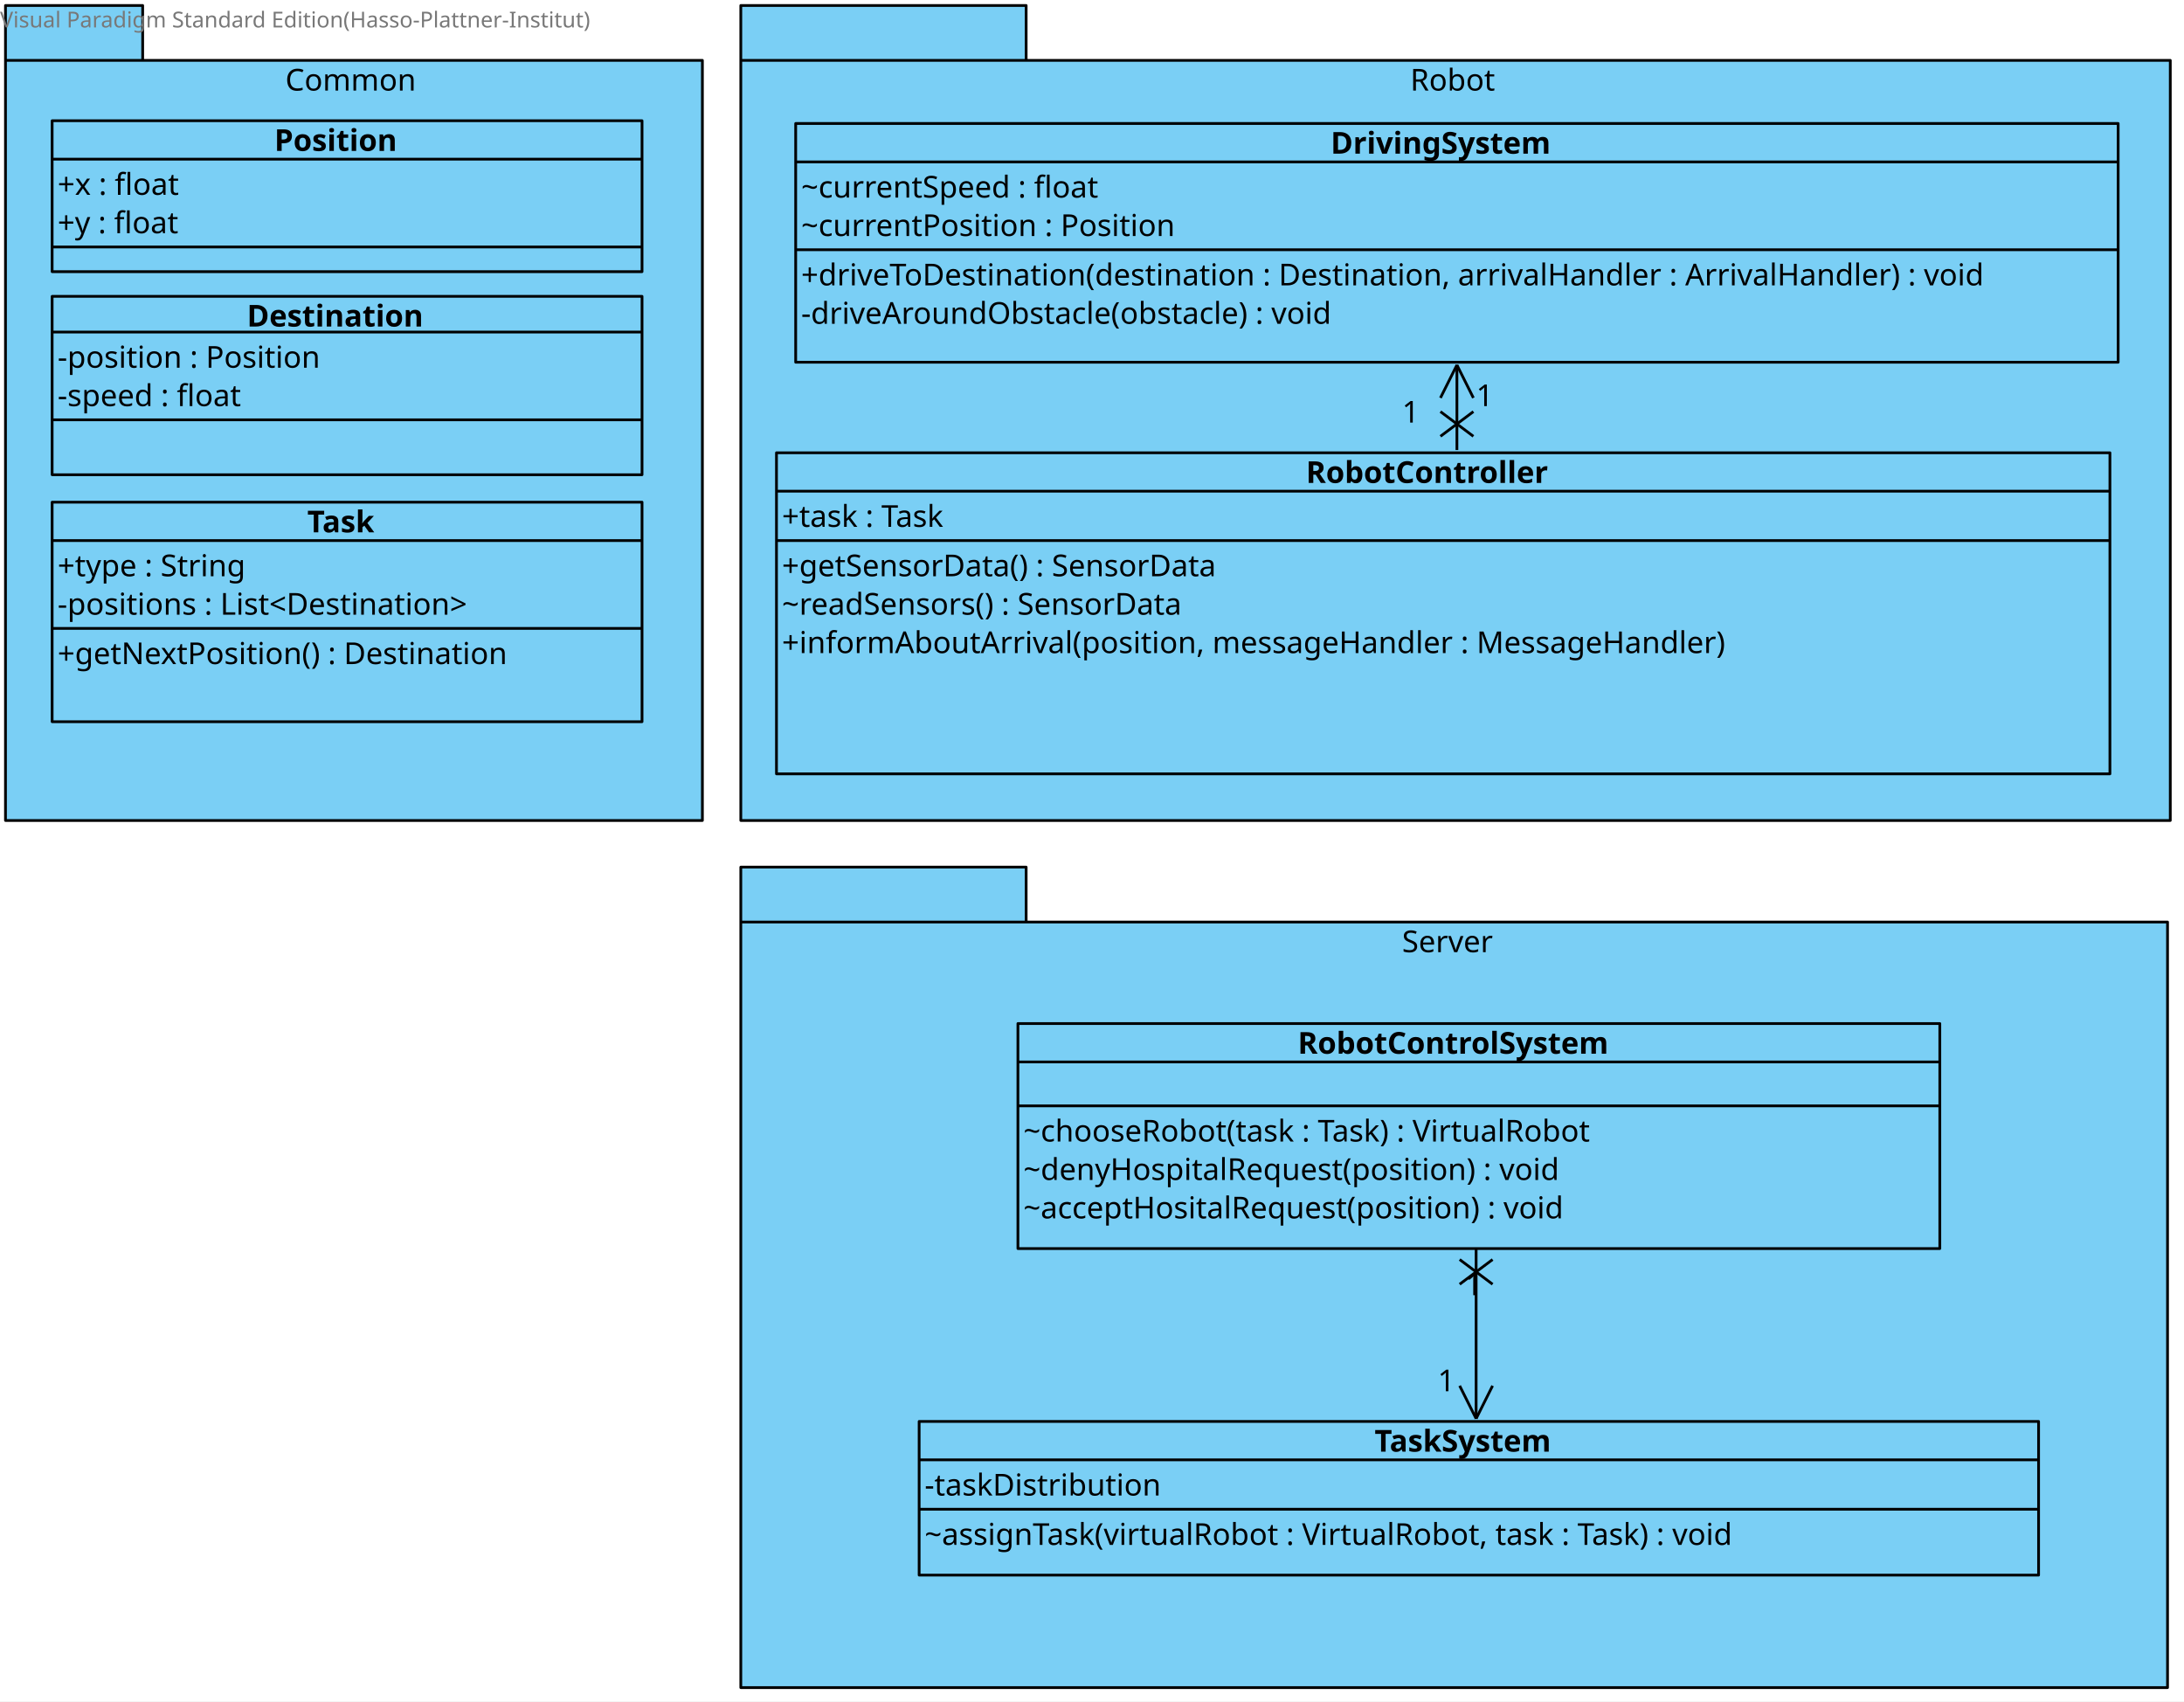
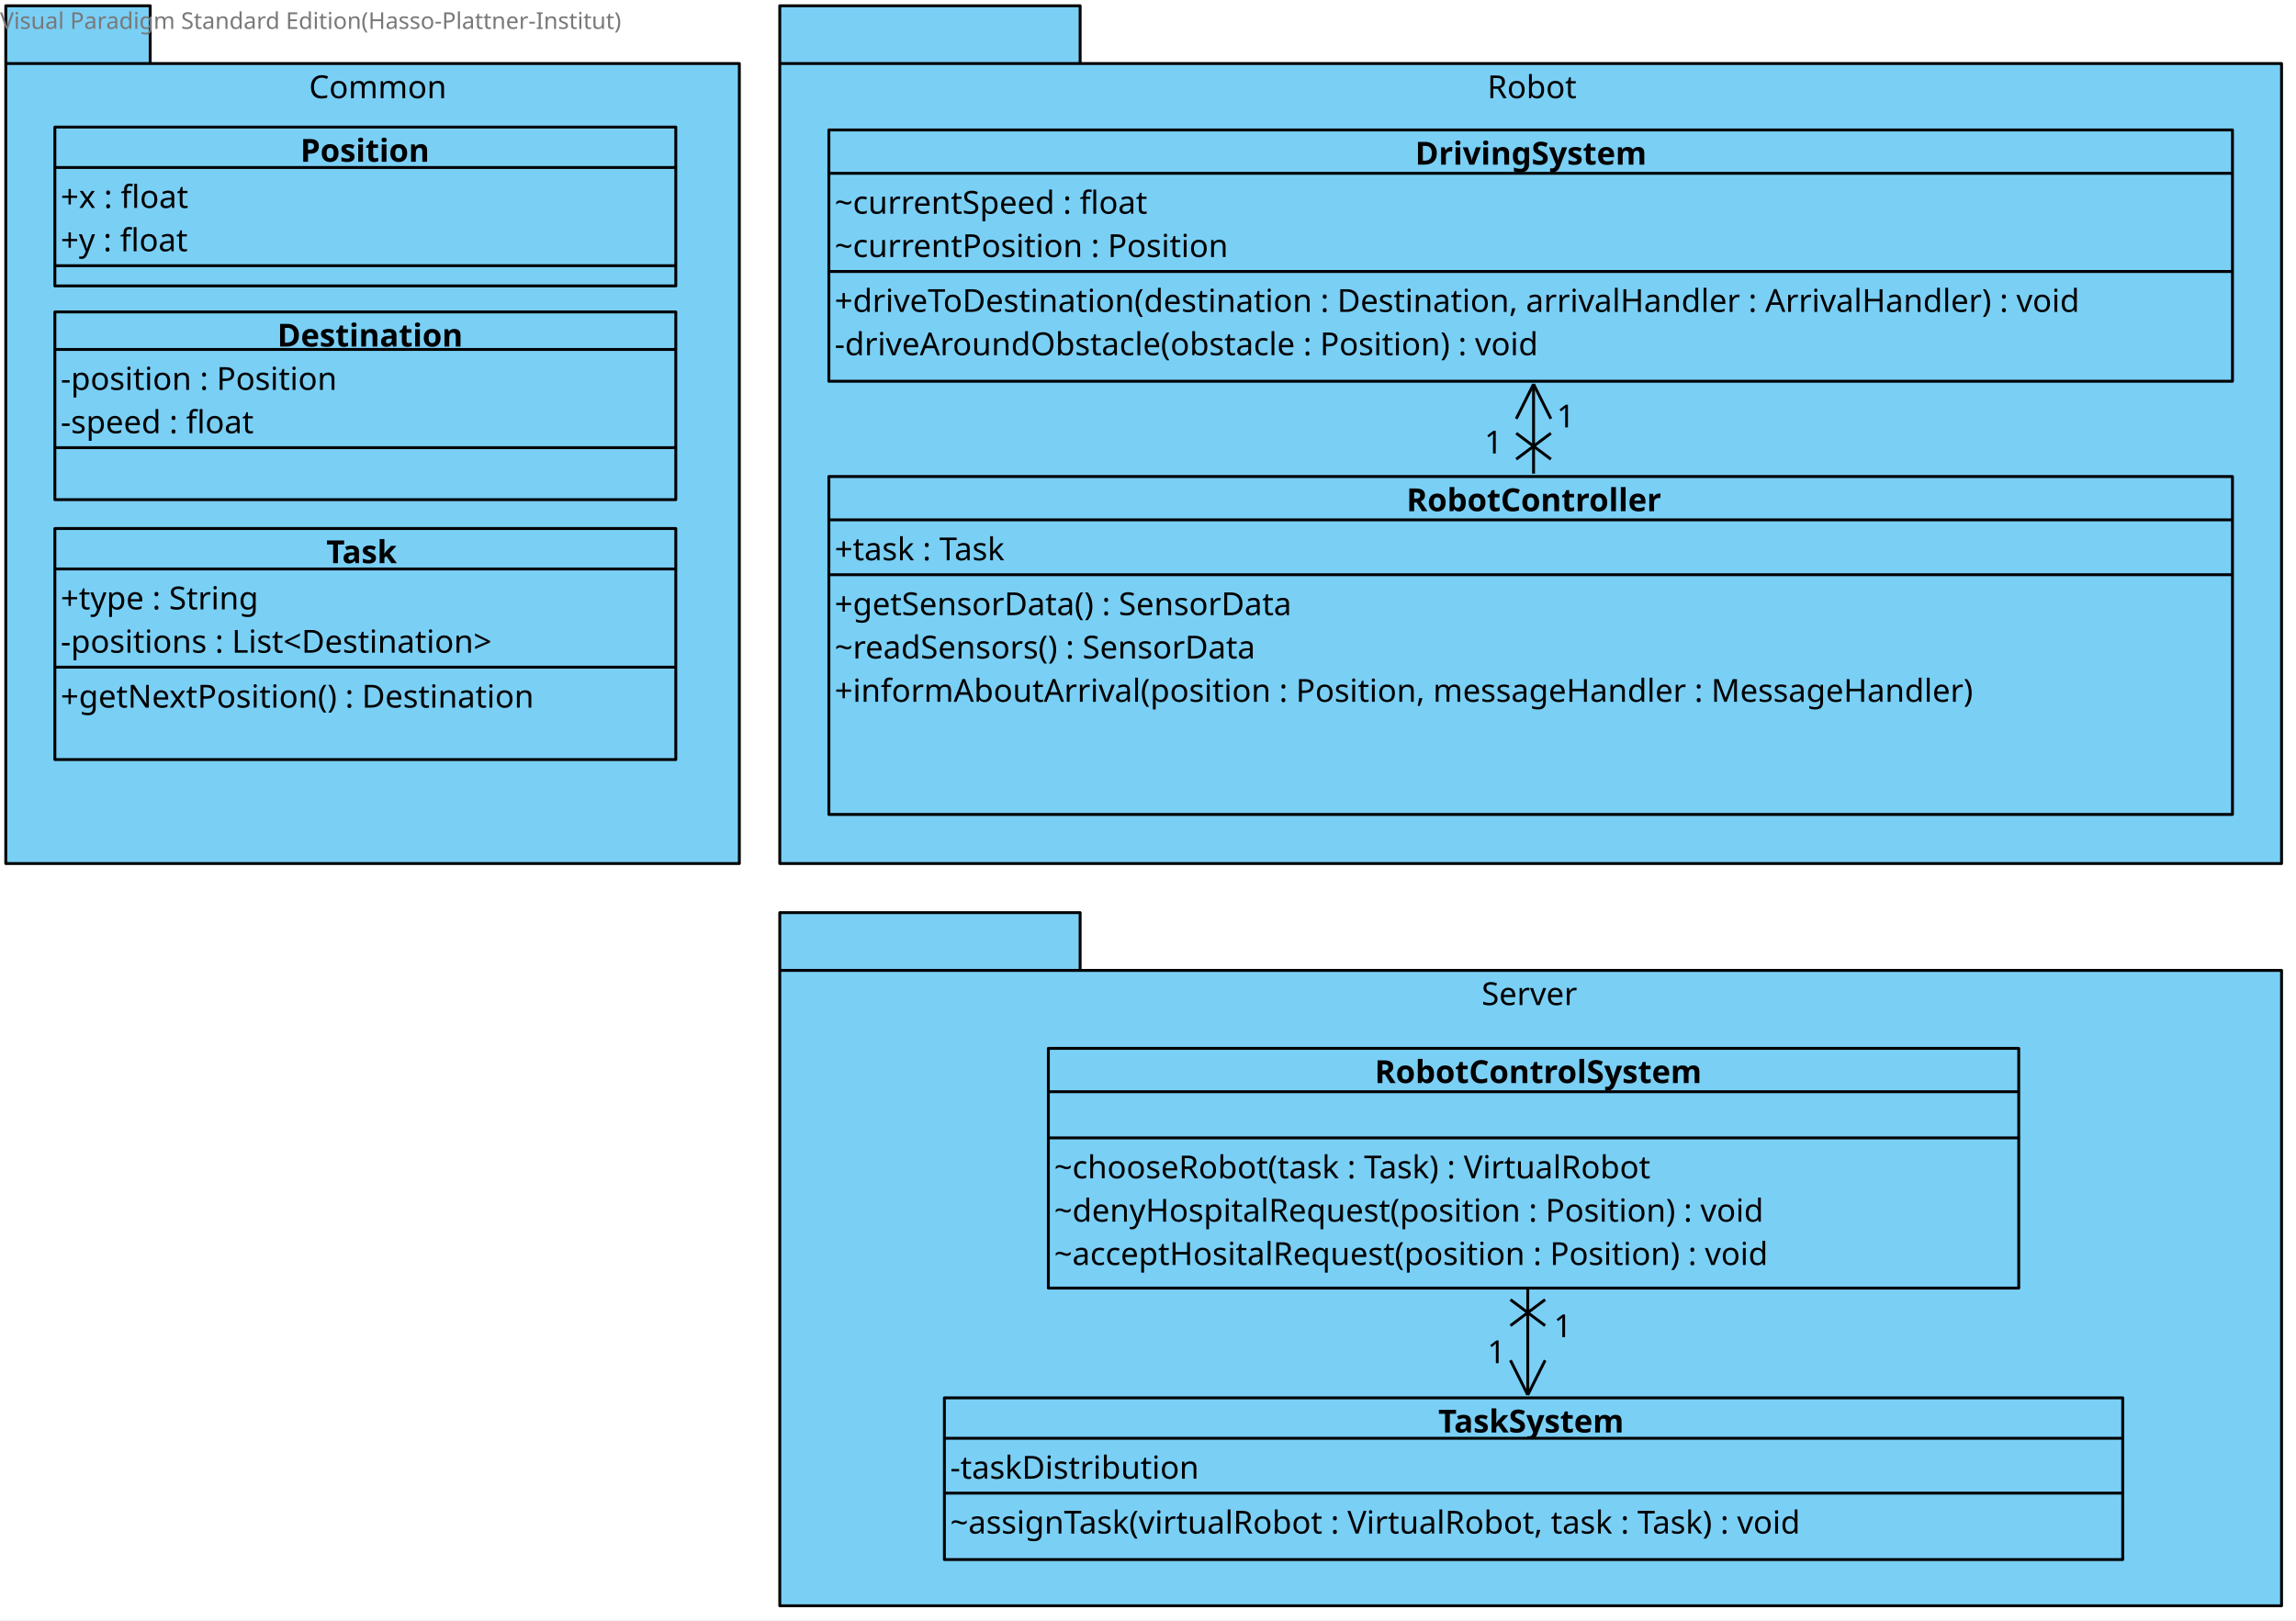
- <svg xmlns="http://www.w3.org/2000/svg" fill-opacity="0" color-rendering="auto" color-interpolation="auto" text-rendering="auto" stroke="rgb(0,0,0)" stroke-linecap="square" width="796" stroke-miterlimit="10" shape-rendering="auto" stroke-opacity="0" fill="rgb(0,0,0)" stroke-dasharray="none" font-weight="normal" stroke-width="1" height="620" font-family="'Dialog'" font-style="normal" stroke-linejoin="miter" font-size="12" stroke-dashoffset="0" image-rendering="auto">
+ <svg xmlns="http://www.w3.org/2000/svg" fill-opacity="0" color-rendering="auto" color-interpolation="auto" text-rendering="auto" stroke="rgb(0,0,0)" stroke-linecap="square" width="795" stroke-miterlimit="10" shape-rendering="auto" stroke-opacity="0" fill="rgb(0,0,0)" stroke-dasharray="none" font-weight="normal" stroke-width="1" height="561" font-family="'Dialog'" font-style="normal" stroke-linejoin="miter" font-size="12" stroke-dashoffset="0" image-rendering="auto">
  <defs id="genericDefs" />
  <g>
    <defs id="defs1">
      <clipPath clipPathUnits="userSpaceOnUse" id="clipPath1">
-         <path d="M-7 -7 L533 -7 L533 309 L-7 309 L-7 -7 Z" />
+         <path d="M-7 -7 L532 -7 L532 309 L-7 309 L-7 -7 Z" />
      </clipPath>
      <clipPath clipPathUnits="userSpaceOnUse" id="clipPath2">
-         <path d="M0 0 L0 14 L522 14 L522 0 Z" />
+         <path d="M0 0 L0 15 L521 15 L521 0 Z" />
      </clipPath>
      <clipPath clipPathUnits="userSpaceOnUse" id="clipPath3">
-         <path d="M-7 -7 L493 -7 L493 98 L-7 98 L-7 -7 Z" />
+         <path d="M-7 -7 L497 -7 L497 98 L-7 98 L-7 -7 Z" />
      </clipPath>
      <clipPath clipPathUnits="userSpaceOnUse" id="clipPath4">
-         <path d="M0 0 L0 73 L482 73 L482 0 Z" />
+         <path d="M0 0 L0 72 L486 72 L486 0 Z" />
      </clipPath>
      <clipPath clipPathUnits="userSpaceOnUse" id="clipPath5">
-         <path d="M0 0 L0 14 L482 14 L482 0 Z" />
+         <path d="M0 0 L0 15 L486 15 L486 0 Z" />
      </clipPath>
      <clipPath clipPathUnits="userSpaceOnUse" id="clipPath6">
        <path d="M-7 -7 L497 -7 L497 128 L-7 128 L-7 -7 Z" />
      </clipPath>
      <clipPath clipPathUnits="userSpaceOnUse" id="clipPath7">
-         <path d="M0 0 L0 103 L486 103 L486 0 Z" />
+         <path d="M0 0 L0 102 L486 102 L486 0 Z" />
      </clipPath>
      <clipPath clipPathUnits="userSpaceOnUse" id="clipPath8">
-         <path d="M0 0 L0 14 L486 14 L486 0 Z" />
+         <path d="M-7 -7 L266 -7 L266 309 L-7 309 L-7 -7 Z" />
      </clipPath>
      <clipPath clipPathUnits="userSpaceOnUse" id="clipPath9">
-         <path d="M-7 -7 L266 -7 L266 309 L-7 309 L-7 -7 Z" />
+         <path d="M0 0 L0 15 L255 15 L255 0 Z" />
      </clipPath>
      <clipPath clipPathUnits="userSpaceOnUse" id="clipPath10">
-         <path d="M0 0 L0 14 L255 14 L255 0 Z" />
+         <path d="M-7 -7 L226 -7 L226 91 L-7 91 L-7 -7 Z" />
      </clipPath>
      <clipPath clipPathUnits="userSpaceOnUse" id="clipPath11">
-         <path d="M-7 -7 L226 -7 L226 91 L-7 91 L-7 -7 Z" />
+         <path d="M0 0 L0 66 L215 66 L215 0 Z" />
      </clipPath>
      <clipPath clipPathUnits="userSpaceOnUse" id="clipPath12">
-         <path d="M0 0 L0 66 L215 66 L215 0 Z" />
+         <path d="M0 0 L0 14 L215 14 L215 0 Z" />
      </clipPath>
      <clipPath clipPathUnits="userSpaceOnUse" id="clipPath13">
-         <path d="M0 0 L0 14 L215 14 L215 0 Z" />
+         <path d="M-7 -7 L226 -7 L226 66 L-7 66 L-7 -7 Z" />
      </clipPath>
      <clipPath clipPathUnits="userSpaceOnUse" id="clipPath14">
-         <path d="M-7 -7 L226 -7 L226 66 L-7 66 L-7 -7 Z" />
+         <path d="M0 0 L0 41 L215 41 L215 0 Z" />
      </clipPath>
      <clipPath clipPathUnits="userSpaceOnUse" id="clipPath15">
-         <path d="M0 0 L0 41 L215 41 L215 0 Z" />
+         <path d="M-7 -7 L532 -7 L532 252 L-7 252 L-7 -7 Z" />
      </clipPath>
      <clipPath clipPathUnits="userSpaceOnUse" id="clipPath16">
-         <path d="M-7 -7 L532 -7 L532 311 L-7 311 L-7 -7 Z" />
+         <path d="M-7 -7 L419 -7 L419 67 L-7 67 L-7 -7 Z" />
      </clipPath>
      <clipPath clipPathUnits="userSpaceOnUse" id="clipPath17">
-         <path d="M0 0 L0 14 L521 14 L521 0 Z" />
+         <path d="M0 0 L0 42 L408 42 L408 0 Z" />
      </clipPath>
      <clipPath clipPathUnits="userSpaceOnUse" id="clipPath18">
-         <path d="M-7 -7 L419 -7 L419 67 L-7 67 L-7 -7 Z" />
+         <path d="M0 0 L0 14 L408 14 L408 0 Z" />
      </clipPath>
      <clipPath clipPathUnits="userSpaceOnUse" id="clipPath19">
-         <path d="M0 0 L0 42 L408 42 L408 0 Z" />
+         <path d="M-7 -7 L347 -7 L347 94 L-7 94 L-7 -7 Z" />
      </clipPath>
      <clipPath clipPathUnits="userSpaceOnUse" id="clipPath20">
-         <path d="M0 0 L0 14 L408 14 L408 0 Z" />
+         <path d="M0 0 L0 68 L336 68 L336 0 Z" />
      </clipPath>
      <clipPath clipPathUnits="userSpaceOnUse" id="clipPath21">
-         <path d="M-7 -7 L347 -7 L347 93 L-7 93 L-7 -7 Z" />
+         <path d="M0 0 L0 15 L336 15 L336 0 Z" />
      </clipPath>
      <clipPath clipPathUnits="userSpaceOnUse" id="clipPath22">
-         <path d="M0 0 L0 68 L336 68 L336 0 Z" />
+         <path d="M-7 -7 L226 -7 L226 76 L-7 76 L-7 -7 Z" />
      </clipPath>
      <clipPath clipPathUnits="userSpaceOnUse" id="clipPath23">
-         <path d="M0 0 L0 14 L335 14 L335 0 Z" />
+         <path d="M0 0 L0 52 L215 52 L215 0 Z" />
      </clipPath>
      <clipPath clipPathUnits="userSpaceOnUse" id="clipPath24">
-         <path d="M-7 -7 L226 -7 L226 76 L-7 76 L-7 -7 Z" />
+         <path d="M0 0 L0 13 L215 13 L215 0 Z" />
      </clipPath>
      <clipPath clipPathUnits="userSpaceOnUse" id="clipPath25">
-         <path d="M0 0 L0 52 L215 52 L215 0 Z" />
+         <path d="M-7 -7 L51 -7 L51 51 L-7 51 L-7 -7 Z" />
      </clipPath>
      <clipPath clipPathUnits="userSpaceOnUse" id="clipPath26">
-         <path d="M0 0 L0 13 L215 13 L215 0 Z" />
+         <path d="M0 0 L0 40 L40 40 L40 0 Z" />
      </clipPath>
      <clipPath clipPathUnits="userSpaceOnUse" id="clipPath27">
-         <path d="M-7 -7 L51 -7 L51 51 L-7 51 L-7 -7 Z" />
+         <path d="M0 0 L204 0 L204 241 L0 241 L0 0 Z" />
      </clipPath>
      <clipPath clipPathUnits="userSpaceOnUse" id="clipPath28">
-         <path d="M0 0 L0 40 L40 40 L40 0 Z" />
+         <path d="M0 0 L0 241 L204 241 L204 0 Z" />
      </clipPath>
      <clipPath clipPathUnits="userSpaceOnUse" id="clipPath29">
-         <path d="M0 0 L204 0 L204 266 L0 266 L0 0 Z" />
+         <path d="M0 0 L204 0 L204 235 L0 235 L0 0 Z" />
      </clipPath>
      <clipPath clipPathUnits="userSpaceOnUse" id="clipPath30">
-         <path d="M0 0 L0 266 L204 266 L204 0 Z" />
-       </clipPath>
-       <clipPath clipPathUnits="userSpaceOnUse" id="clipPath31">
-         <path d="M0 0 L204 0 L204 235 L0 235 L0 0 Z" />
-       </clipPath>
-       <clipPath clipPathUnits="userSpaceOnUse" id="clipPath32">
        <path d="M0 0 L0 235 L204 235 L204 0 Z" />
      </clipPath>
    </defs>
    <g fill="white" text-rendering="geometricPrecision" fill-opacity="1" stroke-opacity="1" stroke="white">
-       <rect x="0" width="796" height="620" y="0" stroke="none" />
+       <rect x="0" width="795" height="561" y="0" stroke="none" />
    </g>
    <g font-size="11" transform="translate(270,2)" fill-opacity="1" fill="rgb(122,207,245)" text-rendering="geometricPrecision" font-family="sans-serif" stroke="rgb(122,207,245)" stroke-opacity="1">
      <rect x="0" width="104" height="20" y="0" clip-path="url(#clipPath1)" stroke="none" />
-       <rect x="0" width="521" height="277" y="20" clip-path="url(#clipPath1)" stroke="none" />
+       <rect x="0" width="520" height="277" y="20" clip-path="url(#clipPath1)" stroke="none" />
    </g>
    <g stroke-linecap="butt" font-size="11" transform="translate(270,2)" fill-opacity="1" fill="black" text-rendering="geometricPrecision" font-family="sans-serif" stroke-linejoin="round" stroke="black" stroke-opacity="1" stroke-miterlimit="0">
-       <path fill="none" d="M0 20 L521 20 L521 297 L0 297 L0 0 L104 0 L104 20" clip-path="url(#clipPath1)" />
+       <path fill="none" d="M0 20 L520 20 L520 297 L0 297 L0 0 L104 0 L104 20" clip-path="url(#clipPath1)" />
    </g>
    <g font-size="11" transform="translate(270,22)" fill-opacity="1" fill="black" text-rendering="geometricPrecision" font-family="sans-serif" stroke="black" stroke-opacity="1">
-       <text x="244" xml:space="preserve" y="11" clip-path="url(#clipPath2)" stroke="none">Robot</text>
-     </g>
-     <g font-size="11" transform="translate(290,45)" fill-opacity="1" fill="rgb(122,207,245)" text-rendering="geometricPrecision" font-family="sans-serif" stroke="rgb(122,207,245)" font-weight="bold" stroke-opacity="1">
-       <rect x="0" width="482" height="87" y="0" clip-path="url(#clipPath3)" stroke="none" />
-     </g>
-     <g stroke-linecap="butt" font-size="11" transform="translate(290,45)" fill-opacity="1" fill="black" text-rendering="geometricPrecision" font-family="sans-serif" stroke-linejoin="round" stroke="black" font-weight="bold" stroke-opacity="1" stroke-miterlimit="0">
-       <rect fill="none" x="0" width="482" height="87" y="0" clip-path="url(#clipPath3)" />
-       <line y2="14" fill="none" x1="0" clip-path="url(#clipPath3)" x2="482" y1="14" />
-     </g>
-     <g font-size="11" transform="matrix(1,0,0,1,290,59)" fill-opacity="1" fill="black" text-rendering="geometricPrecision" font-family="sans-serif" stroke="black" stroke-opacity="1">
-       <text x="2" xml:space="preserve" y="13" clip-path="url(#clipPath4)" stroke="none">~currentSpeed : float</text>
-     </g>
-     <g font-size="11" transform="matrix(1,0,0,1,290,59)" fill-opacity="1" fill="black" text-rendering="geometricPrecision" font-family="sans-serif" stroke="black" stroke-opacity="1">
-       <text x="2" xml:space="preserve" y="27" clip-path="url(#clipPath4)" stroke="none">~currentPosition : Position</text>
-       <line stroke-linecap="butt" clip-path="url(#clipPath4)" fill="none" x1="0" x2="482" y1="32" y2="32" stroke-linejoin="bevel" stroke-miterlimit="0" />
-     </g>
-     <g font-size="11" transform="matrix(1,0,0,1,290,59)" fill-opacity="1" fill="black" text-rendering="geometricPrecision" font-family="sans-serif" stroke="black" stroke-opacity="1">
-       <text x="2" xml:space="preserve" y="45" clip-path="url(#clipPath4)" stroke="none">+driveToDestination(destination : Destination, arrivalHandler : ArrivalHandler) : void</text>
-     </g>
-     <g font-size="11" transform="matrix(1,0,0,1,290,59)" fill-opacity="1" fill="black" text-rendering="geometricPrecision" font-family="sans-serif" stroke="black" stroke-opacity="1">
-       <text x="2" xml:space="preserve" y="59" clip-path="url(#clipPath4)" stroke="none">-driveAroundObstacle(obstacle) : void</text>
-     </g>
-     <g font-size="11" transform="translate(290,45)" fill-opacity="1" fill="black" text-rendering="geometricPrecision" font-family="sans-serif" stroke="black" font-weight="bold" stroke-opacity="1">
-       <text x="195" xml:space="preserve" y="11" clip-path="url(#clipPath5)" stroke="none">DrivingSystem</text>
-     </g>
-     <g font-size="11" transform="translate(283,165)" fill-opacity="1" fill="rgb(122,207,245)" text-rendering="geometricPrecision" font-family="sans-serif" stroke="rgb(122,207,245)" font-weight="bold" stroke-opacity="1">
+       <text x="245" xml:space="preserve" y="12" clip-path="url(#clipPath2)" stroke="none">Robot</text>
+     </g>
+     <g font-size="11" transform="translate(287,45)" fill-opacity="1" fill="rgb(122,207,245)" text-rendering="geometricPrecision" font-family="sans-serif" stroke="rgb(122,207,245)" font-weight="bold" stroke-opacity="1">
+       <rect x="0" width="486" height="87" y="0" clip-path="url(#clipPath3)" stroke="none" />
+     </g>
+     <g stroke-linecap="butt" font-size="11" transform="translate(287,45)" fill-opacity="1" fill="black" text-rendering="geometricPrecision" font-family="sans-serif" stroke-linejoin="round" stroke="black" font-weight="bold" stroke-opacity="1" stroke-miterlimit="0">
+       <rect fill="none" x="0" width="486" height="87" y="0" clip-path="url(#clipPath3)" />
+       <line y2="15" fill="none" x1="0" clip-path="url(#clipPath3)" x2="486" y1="15" />
+     </g>
+     <g font-size="11" transform="matrix(1,0,0,1,287,60)" fill-opacity="1" fill="black" text-rendering="geometricPrecision" font-family="sans-serif" stroke="black" stroke-opacity="1">
+       <text x="2" xml:space="preserve" y="14" clip-path="url(#clipPath4)" stroke="none">~currentSpeed : float</text>
+     </g>
+     <g font-size="11" transform="matrix(1,0,0,1,287,60)" fill-opacity="1" fill="black" text-rendering="geometricPrecision" font-family="sans-serif" stroke="black" stroke-opacity="1">
+       <text x="2" xml:space="preserve" y="29" clip-path="url(#clipPath4)" stroke="none">~currentPosition : Position</text>
+       <line stroke-linecap="butt" clip-path="url(#clipPath4)" fill="none" x1="0" x2="486" y1="34" y2="34" stroke-linejoin="bevel" stroke-miterlimit="0" />
+     </g>
+     <g font-size="11" transform="matrix(1,0,0,1,287,60)" fill-opacity="1" fill="black" text-rendering="geometricPrecision" font-family="sans-serif" stroke="black" stroke-opacity="1">
+       <text x="2" xml:space="preserve" y="48" clip-path="url(#clipPath4)" stroke="none">+driveToDestination(destination : Destination, arrivalHandler : ArrivalHandler) : void</text>
+     </g>
+     <g font-size="11" transform="matrix(1,0,0,1,287,60)" fill-opacity="1" fill="black" text-rendering="geometricPrecision" font-family="sans-serif" stroke="black" stroke-opacity="1">
+       <text x="2" xml:space="preserve" y="63" clip-path="url(#clipPath4)" stroke="none">-driveAroundObstacle(obstacle : Position) : void</text>
+     </g>
+     <g font-size="11" transform="translate(287,45)" fill-opacity="1" fill="black" text-rendering="geometricPrecision" font-family="sans-serif" stroke="black" font-weight="bold" stroke-opacity="1">
+       <text x="203" xml:space="preserve" y="12" clip-path="url(#clipPath5)" stroke="none">DrivingSystem</text>
+     </g>
+     <g font-size="11" transform="translate(287,165)" fill-opacity="1" fill="rgb(122,207,245)" text-rendering="geometricPrecision" font-family="sans-serif" stroke="rgb(122,207,245)" font-weight="bold" stroke-opacity="1">
      <rect x="0" width="486" height="117" y="0" clip-path="url(#clipPath6)" stroke="none" />
    </g>
-     <g stroke-linecap="butt" font-size="11" transform="translate(283,165)" fill-opacity="1" fill="black" text-rendering="geometricPrecision" font-family="sans-serif" stroke-linejoin="round" stroke="black" font-weight="bold" stroke-opacity="1" stroke-miterlimit="0">
+     <g stroke-linecap="butt" font-size="11" transform="translate(287,165)" fill-opacity="1" fill="black" text-rendering="geometricPrecision" font-family="sans-serif" stroke-linejoin="round" stroke="black" font-weight="bold" stroke-opacity="1" stroke-miterlimit="0">
      <rect fill="none" x="0" width="486" height="117" y="0" clip-path="url(#clipPath6)" />
-       <line y2="14" fill="none" x1="0" clip-path="url(#clipPath6)" x2="486" y1="14" />
-     </g>
-     <g font-size="11" transform="matrix(1,0,0,1,283,179)" fill-opacity="1" fill="black" text-rendering="geometricPrecision" font-family="sans-serif" stroke="black" stroke-opacity="1">
-       <text x="2" xml:space="preserve" y="13" clip-path="url(#clipPath7)" stroke="none">+task : Task</text>
-     </g>
-     <g stroke-linecap="butt" font-size="11" transform="matrix(1,0,0,1,283,179)" fill-opacity="1" fill="black" text-rendering="geometricPrecision" font-family="sans-serif" stroke-linejoin="bevel" stroke="black" stroke-opacity="1" stroke-miterlimit="0">
-       <line y2="18" fill="none" x1="0" clip-path="url(#clipPath7)" x2="486" y1="18" />
-     </g>
-     <g font-size="11" transform="matrix(1,0,0,1,283,179)" fill-opacity="1" fill="black" text-rendering="geometricPrecision" font-family="sans-serif" stroke="black" stroke-opacity="1">
-       <text x="2" xml:space="preserve" y="31" clip-path="url(#clipPath7)" stroke="none">+getSensorData() : SensorData</text>
-     </g>
-     <g font-size="11" transform="matrix(1,0,0,1,283,179)" fill-opacity="1" fill="black" text-rendering="geometricPrecision" font-family="sans-serif" stroke="black" stroke-opacity="1">
-       <text x="2" xml:space="preserve" y="45" clip-path="url(#clipPath7)" stroke="none">~readSensors() : SensorData</text>
-     </g>
-     <g font-size="11" transform="matrix(1,0,0,1,283,179)" fill-opacity="1" fill="black" text-rendering="geometricPrecision" font-family="sans-serif" stroke="black" stroke-opacity="1">
-       <text x="2" xml:space="preserve" y="59" clip-path="url(#clipPath7)" stroke="none">+informAboutArrival(position, messageHandler : MessageHandler)</text>
-     </g>
-     <g font-size="11" transform="translate(283,165)" fill-opacity="1" fill="black" text-rendering="geometricPrecision" font-family="sans-serif" stroke="black" font-weight="bold" stroke-opacity="1">
-       <text x="193" xml:space="preserve" y="11" clip-path="url(#clipPath8)" stroke="none">RobotController</text>
+       <line y2="15" fill="none" x1="0" clip-path="url(#clipPath6)" x2="486" y1="15" />
+     </g>
+     <g font-size="11" transform="matrix(1,0,0,1,287,180)" fill-opacity="1" fill="black" text-rendering="geometricPrecision" font-family="sans-serif" stroke="black" stroke-opacity="1">
+       <text x="2" xml:space="preserve" y="14" clip-path="url(#clipPath7)" stroke="none">+task : Task</text>
+     </g>
+     <g stroke-linecap="butt" font-size="11" transform="matrix(1,0,0,1,287,180)" fill-opacity="1" fill="black" text-rendering="geometricPrecision" font-family="sans-serif" stroke-linejoin="bevel" stroke="black" stroke-opacity="1" stroke-miterlimit="0">
+       <line y2="19" fill="none" x1="0" clip-path="url(#clipPath7)" x2="486" y1="19" />
+     </g>
+     <g font-size="11" transform="matrix(1,0,0,1,287,180)" fill-opacity="1" fill="black" text-rendering="geometricPrecision" font-family="sans-serif" stroke="black" stroke-opacity="1">
+       <text x="2" xml:space="preserve" y="33" clip-path="url(#clipPath7)" stroke="none">+getSensorData() : SensorData</text>
+     </g>
+     <g font-size="11" transform="matrix(1,0,0,1,287,180)" fill-opacity="1" fill="black" text-rendering="geometricPrecision" font-family="sans-serif" stroke="black" stroke-opacity="1">
+       <text x="2" xml:space="preserve" y="48" clip-path="url(#clipPath7)" stroke="none">~readSensors() : SensorData</text>
+     </g>
+     <g font-size="11" transform="matrix(1,0,0,1,287,180)" fill-opacity="1" fill="black" text-rendering="geometricPrecision" font-family="sans-serif" stroke="black" stroke-opacity="1">
+       <text x="2" xml:space="preserve" y="63" clip-path="url(#clipPath7)" stroke="none">+informAboutArrival(position : Position, messageHandler : MessageHandler)</text>
+     </g>
+     <g font-size="11" transform="translate(287,165)" fill-opacity="1" fill="black" text-rendering="geometricPrecision" font-family="sans-serif" stroke="black" font-weight="bold" stroke-opacity="1">
+       <text x="200" xml:space="preserve" y="12" clip-path="url(#clipPath5)" stroke="none">RobotController</text>
    </g>
    <g font-size="11" transform="translate(2,2)" fill-opacity="1" fill="rgb(122,207,245)" text-rendering="geometricPrecision" font-family="sans-serif" stroke="rgb(122,207,245)" stroke-opacity="1">
-       <rect x="0" width="50" height="20" y="0" clip-path="url(#clipPath9)" stroke="none" />
-       <rect x="0" width="254" height="277" y="20" clip-path="url(#clipPath9)" stroke="none" />
+       <rect x="0" width="50" height="20" y="0" clip-path="url(#clipPath8)" stroke="none" />
+       <rect x="0" width="254" height="277" y="20" clip-path="url(#clipPath8)" stroke="none" />
    </g>
    <g stroke-linecap="butt" font-size="11" transform="translate(2,2)" fill-opacity="1" fill="black" text-rendering="geometricPrecision" font-family="sans-serif" stroke-linejoin="round" stroke="black" stroke-opacity="1" stroke-miterlimit="0">
-       <path fill="none" d="M0 20 L254 20 L254 297 L0 297 L0 0 L50 0 L50 20" clip-path="url(#clipPath9)" />
+       <path fill="none" d="M0 20 L254 20 L254 297 L0 297 L0 0 L50 0 L50 20" clip-path="url(#clipPath8)" />
    </g>
    <g font-size="11" transform="translate(2,22)" fill-opacity="1" fill="black" text-rendering="geometricPrecision" font-family="sans-serif" stroke="black" stroke-opacity="1">
-       <text x="102" xml:space="preserve" y="11" clip-path="url(#clipPath10)" stroke="none">Common</text>
+       <text x="105" xml:space="preserve" y="12" clip-path="url(#clipPath9)" stroke="none">Common</text>
    </g>
    <g font-size="11" transform="translate(19,183)" fill-opacity="1" fill="rgb(122,207,245)" text-rendering="geometricPrecision" font-family="sans-serif" stroke="rgb(122,207,245)" font-weight="bold" stroke-opacity="1">
-       <rect x="0" width="215" height="80" y="0" clip-path="url(#clipPath11)" stroke="none" />
+       <rect x="0" width="215" height="80" y="0" clip-path="url(#clipPath10)" stroke="none" />
    </g>
    <g stroke-linecap="butt" font-size="11" transform="translate(19,183)" fill-opacity="1" fill="black" text-rendering="geometricPrecision" font-family="sans-serif" stroke-linejoin="round" stroke="black" font-weight="bold" stroke-opacity="1" stroke-miterlimit="0">
-       <rect fill="none" x="0" width="215" height="80" y="0" clip-path="url(#clipPath11)" />
-       <line y2="14" fill="none" x1="0" clip-path="url(#clipPath11)" x2="215" y1="14" />
+       <rect fill="none" x="0" width="215" height="80" y="0" clip-path="url(#clipPath10)" />
+       <line y2="14" fill="none" x1="0" clip-path="url(#clipPath10)" x2="215" y1="14" />
    </g>
    <g font-size="11" transform="matrix(1,0,0,1,19,197)" fill-opacity="1" fill="black" text-rendering="geometricPrecision" font-family="sans-serif" stroke="black" stroke-opacity="1">
-       <text x="2" xml:space="preserve" y="13" clip-path="url(#clipPath12)" stroke="none">+type : String</text>
+       <text x="2" xml:space="preserve" y="14" clip-path="url(#clipPath11)" stroke="none">+type : String</text>
    </g>
    <g font-size="11" transform="matrix(1,0,0,1,19,197)" fill-opacity="1" fill="black" text-rendering="geometricPrecision" font-family="sans-serif" stroke="black" stroke-opacity="1">
-       <text x="2" xml:space="preserve" y="27" clip-path="url(#clipPath12)" stroke="none">-positions : List&lt;Destination&gt;</text>
-       <line stroke-linecap="butt" clip-path="url(#clipPath12)" fill="none" x1="0" x2="215" y1="32" y2="32" stroke-linejoin="bevel" stroke-miterlimit="0" />
+       <text x="2" xml:space="preserve" y="29" clip-path="url(#clipPath11)" stroke="none">-positions : List&lt;Destination&gt;</text>
+       <line stroke-linecap="butt" clip-path="url(#clipPath11)" fill="none" x1="0" x2="215" y1="34" y2="34" stroke-linejoin="bevel" stroke-miterlimit="0" />
    </g>
    <g font-size="11" transform="matrix(1,0,0,1,19,197)" fill-opacity="1" fill="black" text-rendering="geometricPrecision" font-family="sans-serif" stroke="black" stroke-opacity="1">
-       <text x="2" xml:space="preserve" y="45" clip-path="url(#clipPath12)" stroke="none">+getNextPosition() : Destination</text>
+       <text x="2" xml:space="preserve" y="48" clip-path="url(#clipPath11)" stroke="none">+getNextPosition() : Destination</text>
    </g>
    <g font-size="11" transform="translate(19,183)" fill-opacity="1" fill="black" text-rendering="geometricPrecision" font-family="sans-serif" stroke="black" font-weight="bold" stroke-opacity="1">
-       <text x="93" xml:space="preserve" y="11" clip-path="url(#clipPath13)" stroke="none">Task</text>
+       <text x="94" xml:space="preserve" y="12" clip-path="url(#clipPath12)" stroke="none">Task</text>
    </g>
    <g font-size="11" transform="translate(19,44)" fill-opacity="1" fill="rgb(122,207,245)" text-rendering="geometricPrecision" font-family="sans-serif" stroke="rgb(122,207,245)" font-weight="bold" stroke-opacity="1">
-       <rect x="0" width="215" height="55" y="0" clip-path="url(#clipPath14)" stroke="none" />
+       <rect x="0" width="215" height="55" y="0" clip-path="url(#clipPath13)" stroke="none" />
    </g>
    <g stroke-linecap="butt" font-size="11" transform="translate(19,44)" fill-opacity="1" fill="black" text-rendering="geometricPrecision" font-family="sans-serif" stroke-linejoin="round" stroke="black" font-weight="bold" stroke-opacity="1" stroke-miterlimit="0">
-       <rect fill="none" x="0" width="215" height="55" y="0" clip-path="url(#clipPath14)" />
-       <line y2="14" fill="none" x1="0" clip-path="url(#clipPath14)" x2="215" y1="14" />
+       <rect fill="none" x="0" width="215" height="55" y="0" clip-path="url(#clipPath13)" />
+       <line y2="14" fill="none" x1="0" clip-path="url(#clipPath13)" x2="215" y1="14" />
    </g>
    <g font-size="11" transform="matrix(1,0,0,1,19,58)" fill-opacity="1" fill="black" text-rendering="geometricPrecision" font-family="sans-serif" stroke="black" stroke-opacity="1">
-       <text x="2" xml:space="preserve" y="13" clip-path="url(#clipPath15)" stroke="none">+x : float</text>
+       <text x="2" xml:space="preserve" y="14" clip-path="url(#clipPath14)" stroke="none">+x : float</text>
    </g>
    <g font-size="11" transform="matrix(1,0,0,1,19,58)" fill-opacity="1" fill="black" text-rendering="geometricPrecision" font-family="sans-serif" stroke="black" stroke-opacity="1">
-       <text x="2" xml:space="preserve" y="27" clip-path="url(#clipPath15)" stroke="none">+y : float</text>
-       <line stroke-linecap="butt" clip-path="url(#clipPath15)" fill="none" x1="0" x2="215" y1="32" y2="32" stroke-linejoin="bevel" stroke-miterlimit="0" />
+       <text x="2" xml:space="preserve" y="29" clip-path="url(#clipPath14)" stroke="none">+y : float</text>
+       <line stroke-linecap="butt" clip-path="url(#clipPath14)" fill="none" x1="0" x2="215" y1="34" y2="34" stroke-linejoin="bevel" stroke-miterlimit="0" />
    </g>
    <g font-size="11" transform="translate(19,44)" fill-opacity="1" fill="black" text-rendering="geometricPrecision" font-family="sans-serif" stroke="black" font-weight="bold" stroke-opacity="1">
-       <text x="81" xml:space="preserve" y="11" clip-path="url(#clipPath13)" stroke="none">Position</text>
+       <text x="85" xml:space="preserve" y="12" clip-path="url(#clipPath12)" stroke="none">Position</text>
    </g>
    <g font-size="11" transform="translate(270,316)" fill-opacity="1" fill="rgb(122,207,245)" text-rendering="geometricPrecision" font-family="sans-serif" stroke="rgb(122,207,245)" stroke-opacity="1">
-       <rect x="0" width="104" height="20" y="0" clip-path="url(#clipPath16)" stroke="none" />
-       <rect x="0" width="520" height="279" y="20" clip-path="url(#clipPath16)" stroke="none" />
+       <rect x="0" width="104" height="20" y="0" clip-path="url(#clipPath15)" stroke="none" />
+       <rect x="0" width="520" height="220" y="20" clip-path="url(#clipPath15)" stroke="none" />
    </g>
    <g stroke-linecap="butt" font-size="11" transform="translate(270,316)" fill-opacity="1" fill="black" text-rendering="geometricPrecision" font-family="sans-serif" stroke-linejoin="round" stroke="black" stroke-opacity="1" stroke-miterlimit="0">
-       <path fill="none" d="M0 20 L520 20 L520 299 L0 299 L0 0 L104 0 L104 20" clip-path="url(#clipPath16)" />
+       <path fill="none" d="M0 20 L520 20 L520 240 L0 240 L0 0 L104 0 L104 20" clip-path="url(#clipPath15)" />
    </g>
    <g font-size="11" transform="translate(270,336)" fill-opacity="1" fill="black" text-rendering="geometricPrecision" font-family="sans-serif" stroke="black" stroke-opacity="1">
-       <text x="241" xml:space="preserve" y="11" clip-path="url(#clipPath17)" stroke="none">Server</text>
-     </g>
-     <g font-size="11" transform="translate(335,518)" fill-opacity="1" fill="rgb(122,207,245)" text-rendering="geometricPrecision" font-family="sans-serif" stroke="rgb(122,207,245)" font-weight="bold" stroke-opacity="1">
-       <rect x="0" width="408" height="56" y="0" clip-path="url(#clipPath18)" stroke="none" />
-     </g>
-     <g stroke-linecap="butt" font-size="11" transform="translate(335,518)" fill-opacity="1" fill="black" text-rendering="geometricPrecision" font-family="sans-serif" stroke-linejoin="round" stroke="black" font-weight="bold" stroke-opacity="1" stroke-miterlimit="0">
-       <rect fill="none" x="0" width="408" height="56" y="0" clip-path="url(#clipPath18)" />
-       <line y2="14" fill="none" x1="0" clip-path="url(#clipPath18)" x2="408" y1="14" />
-     </g>
-     <g font-size="11" transform="matrix(1,0,0,1,335,532)" fill-opacity="1" fill="black" text-rendering="geometricPrecision" font-family="sans-serif" stroke="black" stroke-opacity="1">
-       <text x="2" xml:space="preserve" y="13" clip-path="url(#clipPath19)" stroke="none">-taskDistribution</text>
-     </g>
-     <g stroke-linecap="butt" font-size="11" transform="matrix(1,0,0,1,335,532)" fill-opacity="1" fill="black" text-rendering="geometricPrecision" font-family="sans-serif" stroke-linejoin="bevel" stroke="black" stroke-opacity="1" stroke-miterlimit="0">
-       <line y2="18" fill="none" x1="0" clip-path="url(#clipPath19)" x2="408" y1="18" />
-     </g>
-     <g font-size="11" transform="matrix(1,0,0,1,335,532)" fill-opacity="1" fill="black" text-rendering="geometricPrecision" font-family="sans-serif" stroke="black" stroke-opacity="1">
-       <text x="2" xml:space="preserve" y="31" clip-path="url(#clipPath19)" stroke="none">~assignTask(virtualRobot : VirtualRobot, task : Task) : void</text>
-     </g>
-     <g font-size="11" transform="translate(335,518)" fill-opacity="1" fill="black" text-rendering="geometricPrecision" font-family="sans-serif" stroke="black" font-weight="bold" stroke-opacity="1">
-       <text x="166" xml:space="preserve" y="11" clip-path="url(#clipPath20)" stroke="none">TaskSystem</text>
-     </g>
-     <g font-size="11" transform="translate(371,373)" fill-opacity="1" fill="rgb(122,207,245)" text-rendering="geometricPrecision" font-family="sans-serif" stroke="rgb(122,207,245)" font-weight="bold" stroke-opacity="1">
-       <rect x="0" width="336" height="82" y="0" clip-path="url(#clipPath21)" stroke="none" />
-     </g>
-     <g stroke-linecap="butt" font-size="11" transform="translate(371,373)" fill-opacity="1" fill="black" text-rendering="geometricPrecision" font-family="sans-serif" stroke-linejoin="round" stroke="black" font-weight="bold" stroke-opacity="1" stroke-miterlimit="0">
-       <rect fill="none" x="0" width="336" height="82" y="0" clip-path="url(#clipPath21)" />
-       <line y2="14" fill="none" x1="0" clip-path="url(#clipPath21)" x2="336" y1="14" />
-     </g>
-     <g stroke-linecap="butt" font-size="11" transform="matrix(1,0,0,1,371,387)" fill-opacity="1" fill="black" text-rendering="geometricPrecision" font-family="sans-serif" stroke-linejoin="bevel" stroke="black" font-weight="bold" stroke-opacity="1" stroke-miterlimit="0">
-       <line y2="16" fill="none" x1="0" clip-path="url(#clipPath22)" x2="336" y1="16" />
-     </g>
-     <g font-size="11" transform="matrix(1,0,0,1,371,387)" fill-opacity="1" fill="black" text-rendering="geometricPrecision" font-family="sans-serif" stroke="black" stroke-opacity="1">
-       <text x="2" xml:space="preserve" y="29" clip-path="url(#clipPath22)" stroke="none">~chooseRobot(task : Task) : VirtualRobot</text>
-     </g>
-     <g font-size="11" transform="matrix(1,0,0,1,371,387)" fill-opacity="1" fill="black" text-rendering="geometricPrecision" font-family="sans-serif" stroke="black" stroke-opacity="1">
-       <text x="2" xml:space="preserve" y="43" clip-path="url(#clipPath22)" stroke="none">~denyHospitalRequest(position) : void</text>
-     </g>
-     <g font-size="11" transform="matrix(1,0,0,1,371,387)" fill-opacity="1" fill="black" text-rendering="geometricPrecision" font-family="sans-serif" stroke="black" stroke-opacity="1">
-       <text x="2" xml:space="preserve" y="57" clip-path="url(#clipPath22)" stroke="none">~acceptHositalRequest(position) : void</text>
-     </g>
-     <g font-size="11" transform="translate(371,373)" fill-opacity="1" fill="black" text-rendering="geometricPrecision" font-family="sans-serif" stroke="black" font-weight="bold" stroke-opacity="1">
-       <text x="102" xml:space="preserve" y="11" clip-path="url(#clipPath23)" stroke="none">RobotControlSystem</text>
+       <text x="243" xml:space="preserve" y="12" clip-path="url(#clipPath2)" stroke="none">Server</text>
+     </g>
+     <g font-size="11" transform="translate(327,484)" fill-opacity="1" fill="rgb(122,207,245)" text-rendering="geometricPrecision" font-family="sans-serif" stroke="rgb(122,207,245)" font-weight="bold" stroke-opacity="1">
+       <rect x="0" width="408" height="56" y="0" clip-path="url(#clipPath16)" stroke="none" />
+     </g>
+     <g stroke-linecap="butt" font-size="11" transform="translate(327,484)" fill-opacity="1" fill="black" text-rendering="geometricPrecision" font-family="sans-serif" stroke-linejoin="round" stroke="black" font-weight="bold" stroke-opacity="1" stroke-miterlimit="0">
+       <rect fill="none" x="0" width="408" height="56" y="0" clip-path="url(#clipPath16)" />
+       <line y2="14" fill="none" x1="0" clip-path="url(#clipPath16)" x2="408" y1="14" />
+     </g>
+     <g font-size="11" transform="matrix(1,0,0,1,327,498)" fill-opacity="1" fill="black" text-rendering="geometricPrecision" font-family="sans-serif" stroke="black" stroke-opacity="1">
+       <text x="2" xml:space="preserve" y="14" clip-path="url(#clipPath17)" stroke="none">-taskDistribution</text>
+     </g>
+     <g stroke-linecap="butt" font-size="11" transform="matrix(1,0,0,1,327,498)" fill-opacity="1" fill="black" text-rendering="geometricPrecision" font-family="sans-serif" stroke-linejoin="bevel" stroke="black" stroke-opacity="1" stroke-miterlimit="0">
+       <line y2="19" fill="none" x1="0" clip-path="url(#clipPath17)" x2="408" y1="19" />
+     </g>
+     <g font-size="11" transform="matrix(1,0,0,1,327,498)" fill-opacity="1" fill="black" text-rendering="geometricPrecision" font-family="sans-serif" stroke="black" stroke-opacity="1">
+       <text x="2" xml:space="preserve" y="33" clip-path="url(#clipPath17)" stroke="none">~assignTask(virtualRobot : VirtualRobot, task : Task) : void</text>
+     </g>
+     <g font-size="11" transform="translate(327,484)" fill-opacity="1" fill="black" text-rendering="geometricPrecision" font-family="sans-serif" stroke="black" font-weight="bold" stroke-opacity="1">
+       <text x="171" xml:space="preserve" y="12" clip-path="url(#clipPath18)" stroke="none">TaskSystem</text>
+     </g>
+     <g font-size="11" transform="translate(363,363)" fill-opacity="1" fill="rgb(122,207,245)" text-rendering="geometricPrecision" font-family="sans-serif" stroke="rgb(122,207,245)" font-weight="bold" stroke-opacity="1">
+       <rect x="0" width="336" height="83" y="0" clip-path="url(#clipPath19)" stroke="none" />
+     </g>
+     <g stroke-linecap="butt" font-size="11" transform="translate(363,363)" fill-opacity="1" fill="black" text-rendering="geometricPrecision" font-family="sans-serif" stroke-linejoin="round" stroke="black" font-weight="bold" stroke-opacity="1" stroke-miterlimit="0">
+       <rect fill="none" x="0" width="336" height="83" y="0" clip-path="url(#clipPath19)" />
+       <line y2="15" fill="none" x1="0" clip-path="url(#clipPath19)" x2="336" y1="15" />
+     </g>
+     <g stroke-linecap="butt" font-size="11" transform="matrix(1,0,0,1,363,378)" fill-opacity="1" fill="black" text-rendering="geometricPrecision" font-family="sans-serif" stroke-linejoin="bevel" stroke="black" font-weight="bold" stroke-opacity="1" stroke-miterlimit="0">
+       <line y2="16" fill="none" x1="0" clip-path="url(#clipPath20)" x2="336" y1="16" />
+     </g>
+     <g font-size="11" transform="matrix(1,0,0,1,363,378)" fill-opacity="1" fill="black" text-rendering="geometricPrecision" font-family="sans-serif" stroke="black" stroke-opacity="1">
+       <text x="2" xml:space="preserve" y="30" clip-path="url(#clipPath20)" stroke="none">~chooseRobot(task : Task) : VirtualRobot</text>
+     </g>
+     <g font-size="11" transform="matrix(1,0,0,1,363,378)" fill-opacity="1" fill="black" text-rendering="geometricPrecision" font-family="sans-serif" stroke="black" stroke-opacity="1">
+       <text x="2" xml:space="preserve" y="45" clip-path="url(#clipPath20)" stroke="none">~denyHospitalRequest(position : Position) : void</text>
+     </g>
+     <g font-size="11" transform="matrix(1,0,0,1,363,378)" fill-opacity="1" fill="black" text-rendering="geometricPrecision" font-family="sans-serif" stroke="black" stroke-opacity="1">
+       <text x="2" xml:space="preserve" y="60" clip-path="url(#clipPath20)" stroke="none">~acceptHositalRequest(position : Position) : void</text>
+     </g>
+     <g font-size="11" transform="translate(363,363)" fill-opacity="1" fill="black" text-rendering="geometricPrecision" font-family="sans-serif" stroke="black" font-weight="bold" stroke-opacity="1">
+       <text x="113" xml:space="preserve" y="12" clip-path="url(#clipPath21)" stroke="none">RobotControlSystem</text>
    </g>
    <g font-size="11" transform="translate(19,108)" fill-opacity="1" fill="rgb(122,207,245)" text-rendering="geometricPrecision" font-family="sans-serif" stroke="rgb(122,207,245)" font-weight="bold" stroke-opacity="1">
-       <rect x="0" width="215" height="65" y="0" clip-path="url(#clipPath24)" stroke="none" />
+       <rect x="0" width="215" height="65" y="0" clip-path="url(#clipPath22)" stroke="none" />
    </g>
    <g stroke-linecap="butt" font-size="11" transform="translate(19,108)" fill-opacity="1" fill="black" text-rendering="geometricPrecision" font-family="sans-serif" stroke-linejoin="round" stroke="black" font-weight="bold" stroke-opacity="1" stroke-miterlimit="0">
-       <rect fill="none" x="0" width="215" height="65" y="0" clip-path="url(#clipPath24)" />
-       <line y2="13" fill="none" x1="0" clip-path="url(#clipPath24)" x2="215" y1="13" />
+       <rect fill="none" x="0" width="215" height="65" y="0" clip-path="url(#clipPath22)" />
+       <line y2="13" fill="none" x1="0" clip-path="url(#clipPath22)" x2="215" y1="13" />
    </g>
    <g font-size="11" transform="matrix(1,0,0,1,19,121)" fill-opacity="1" fill="black" text-rendering="geometricPrecision" font-family="sans-serif" stroke="black" stroke-opacity="1">
-       <text x="2" xml:space="preserve" y="13" clip-path="url(#clipPath25)" stroke="none">-position : Position</text>
+       <text x="2" xml:space="preserve" y="14" clip-path="url(#clipPath23)" stroke="none">-position : Position</text>
    </g>
    <g font-size="11" transform="matrix(1,0,0,1,19,121)" fill-opacity="1" fill="black" text-rendering="geometricPrecision" font-family="sans-serif" stroke="black" stroke-opacity="1">
-       <text x="2" xml:space="preserve" y="27" clip-path="url(#clipPath25)" stroke="none">-speed : float</text>
-       <line stroke-linecap="butt" clip-path="url(#clipPath25)" fill="none" x1="0" x2="215" y1="32" y2="32" stroke-linejoin="bevel" stroke-miterlimit="0" />
+       <text x="2" xml:space="preserve" y="29" clip-path="url(#clipPath23)" stroke="none">-speed : float</text>
+       <line stroke-linecap="butt" clip-path="url(#clipPath23)" fill="none" x1="0" x2="215" y1="34" y2="34" stroke-linejoin="bevel" stroke-miterlimit="0" />
    </g>
    <g font-size="11" transform="translate(19,108)" fill-opacity="1" fill="black" text-rendering="geometricPrecision" font-family="sans-serif" stroke="black" font-weight="bold" stroke-opacity="1">
-       <text x="71" xml:space="preserve" y="11" clip-path="url(#clipPath26)" stroke="none">Destination</text>
-     </g>
-     <g font-size="11" transform="translate(518,448)" fill-opacity="1" fill="black" text-rendering="geometricPrecision" font-family="sans-serif" stroke="black" stroke-opacity="1">
-       <text x="16" xml:space="preserve" y="24" clip-path="url(#clipPath28)" stroke="none">1</text>
-     </g>
-     <g font-size="11" transform="translate(508,483)" fill-opacity="1" fill="black" text-rendering="geometricPrecision" font-family="sans-serif" stroke="black" stroke-opacity="1">
-       <text x="16" xml:space="preserve" y="24" clip-path="url(#clipPath28)" stroke="none">1</text>
-     </g>
-     <g font-size="11" transform="translate(495,130)" fill-opacity="1" fill="black" text-rendering="geometricPrecision" font-family="sans-serif" stroke="black" stroke-opacity="1">
-       <text x="16" xml:space="preserve" y="24" clip-path="url(#clipPath28)" stroke="none">1</text>
-     </g>
-     <g font-size="11" transform="translate(522,124)" fill-opacity="1" fill="black" text-rendering="geometricPrecision" font-family="sans-serif" stroke="black" stroke-opacity="1">
-       <text x="16" xml:space="preserve" y="24" clip-path="url(#clipPath28)" stroke="none">1</text>
-     </g>
-     <g stroke-linecap="butt" font-size="11" transform="translate(438,355)" fill-opacity="1" fill="black" text-rendering="geometricPrecision" font-family="sans-serif" stroke-linejoin="round" stroke="black" stroke-opacity="1">
-       <line y2="162" fill="none" x1="100" clip-path="url(#clipPath30)" x2="100" y1="100" />
-       <line y2="113" fill="none" x1="94" clip-path="url(#clipPath30)" x2="106" y1="104" />
-       <line y2="113" fill="none" x1="106" clip-path="url(#clipPath30)" x2="94" y1="104" />
-       <line y2="150" fill="none" x1="100" clip-path="url(#clipPath30)" x2="106" y1="162" />
-       <line y2="150" fill="none" x1="100" clip-path="url(#clipPath30)" x2="94" y1="162" />
+       <text x="77" xml:space="preserve" y="12" clip-path="url(#clipPath24)" stroke="none">Destination</text>
+     </g>
+     <g font-size="11" transform="translate(522,439)" fill-opacity="1" fill="black" text-rendering="geometricPrecision" font-family="sans-serif" stroke="black" stroke-opacity="1">
+       <text x="16" xml:space="preserve" y="24" clip-path="url(#clipPath26)" stroke="none">1</text>
+     </g>
+     <g font-size="11" transform="translate(499,448)" fill-opacity="1" fill="black" text-rendering="geometricPrecision" font-family="sans-serif" stroke="black" stroke-opacity="1">
+       <text x="16" xml:space="preserve" y="24" clip-path="url(#clipPath26)" stroke="none">1</text>
+     </g>
+     <g font-size="11" transform="translate(498,133)" fill-opacity="1" fill="black" text-rendering="geometricPrecision" font-family="sans-serif" stroke="black" stroke-opacity="1">
+       <text x="16" xml:space="preserve" y="24" clip-path="url(#clipPath26)" stroke="none">1</text>
+     </g>
+     <g font-size="11" transform="translate(523,124)" fill-opacity="1" fill="black" text-rendering="geometricPrecision" font-family="sans-serif" stroke="black" stroke-opacity="1">
+       <text x="16" xml:space="preserve" y="24" clip-path="url(#clipPath26)" stroke="none">1</text>
+     </g>
+     <g stroke-linecap="butt" font-size="11" transform="translate(429,346)" fill-opacity="1" fill="black" text-rendering="geometricPrecision" font-family="sans-serif" stroke-linejoin="round" stroke="black" stroke-opacity="1">
+       <line y2="137" fill="none" x1="100" clip-path="url(#clipPath28)" x2="100" y1="100" />
+       <line y2="113" fill="none" x1="94" clip-path="url(#clipPath28)" x2="106" y1="104" />
+       <line y2="113" fill="none" x1="106" clip-path="url(#clipPath28)" x2="94" y1="104" />
+       <line y2="125" fill="none" x1="100" clip-path="url(#clipPath28)" x2="106" y1="137" />
+       <line y2="125" fill="none" x1="100" clip-path="url(#clipPath28)" x2="94" y1="137" />
    </g>
    <g stroke-linecap="butt" font-size="11" transform="translate(431,33)" fill-opacity="1" fill="black" text-rendering="geometricPrecision" font-family="sans-serif" stroke-linejoin="round" stroke="black" stroke-opacity="1">
-       <line y2="100" fill="none" x1="100" clip-path="url(#clipPath32)" x2="100" y1="131" />
-       <line y2="117" fill="none" x1="106" clip-path="url(#clipPath32)" x2="94" y1="126" />
-       <line y2="117" fill="none" x1="94" clip-path="url(#clipPath32)" x2="106" y1="126" />
-       <line y2="112" fill="none" x1="100" clip-path="url(#clipPath32)" x2="94" y1="100" />
-       <line y2="112" fill="none" x1="100" clip-path="url(#clipPath32)" x2="106" y1="100" />
+       <line y2="100" fill="none" x1="100" clip-path="url(#clipPath30)" x2="100" y1="131" />
+       <line y2="117" fill="none" x1="106" clip-path="url(#clipPath30)" x2="94" y1="126" />
+       <line y2="117" fill="none" x1="94" clip-path="url(#clipPath30)" x2="106" y1="126" />
+       <line y2="112" fill="none" x1="100" clip-path="url(#clipPath30)" x2="94" y1="100" />
+       <line y2="112" fill="none" x1="100" clip-path="url(#clipPath30)" x2="106" y1="100" />
    </g>
    <g fill="rgb(120,120,120)" text-rendering="geometricPrecision" fill-opacity="1" font-size="8" stroke-opacity="1" stroke="rgb(120,120,120)">
      <text x="0" xml:space="preserve" y="10" stroke="none">Visual Paradigm Standard Edition(Hasso-Plattner-Institut)</text>
    </g>
  </g>
</svg>
